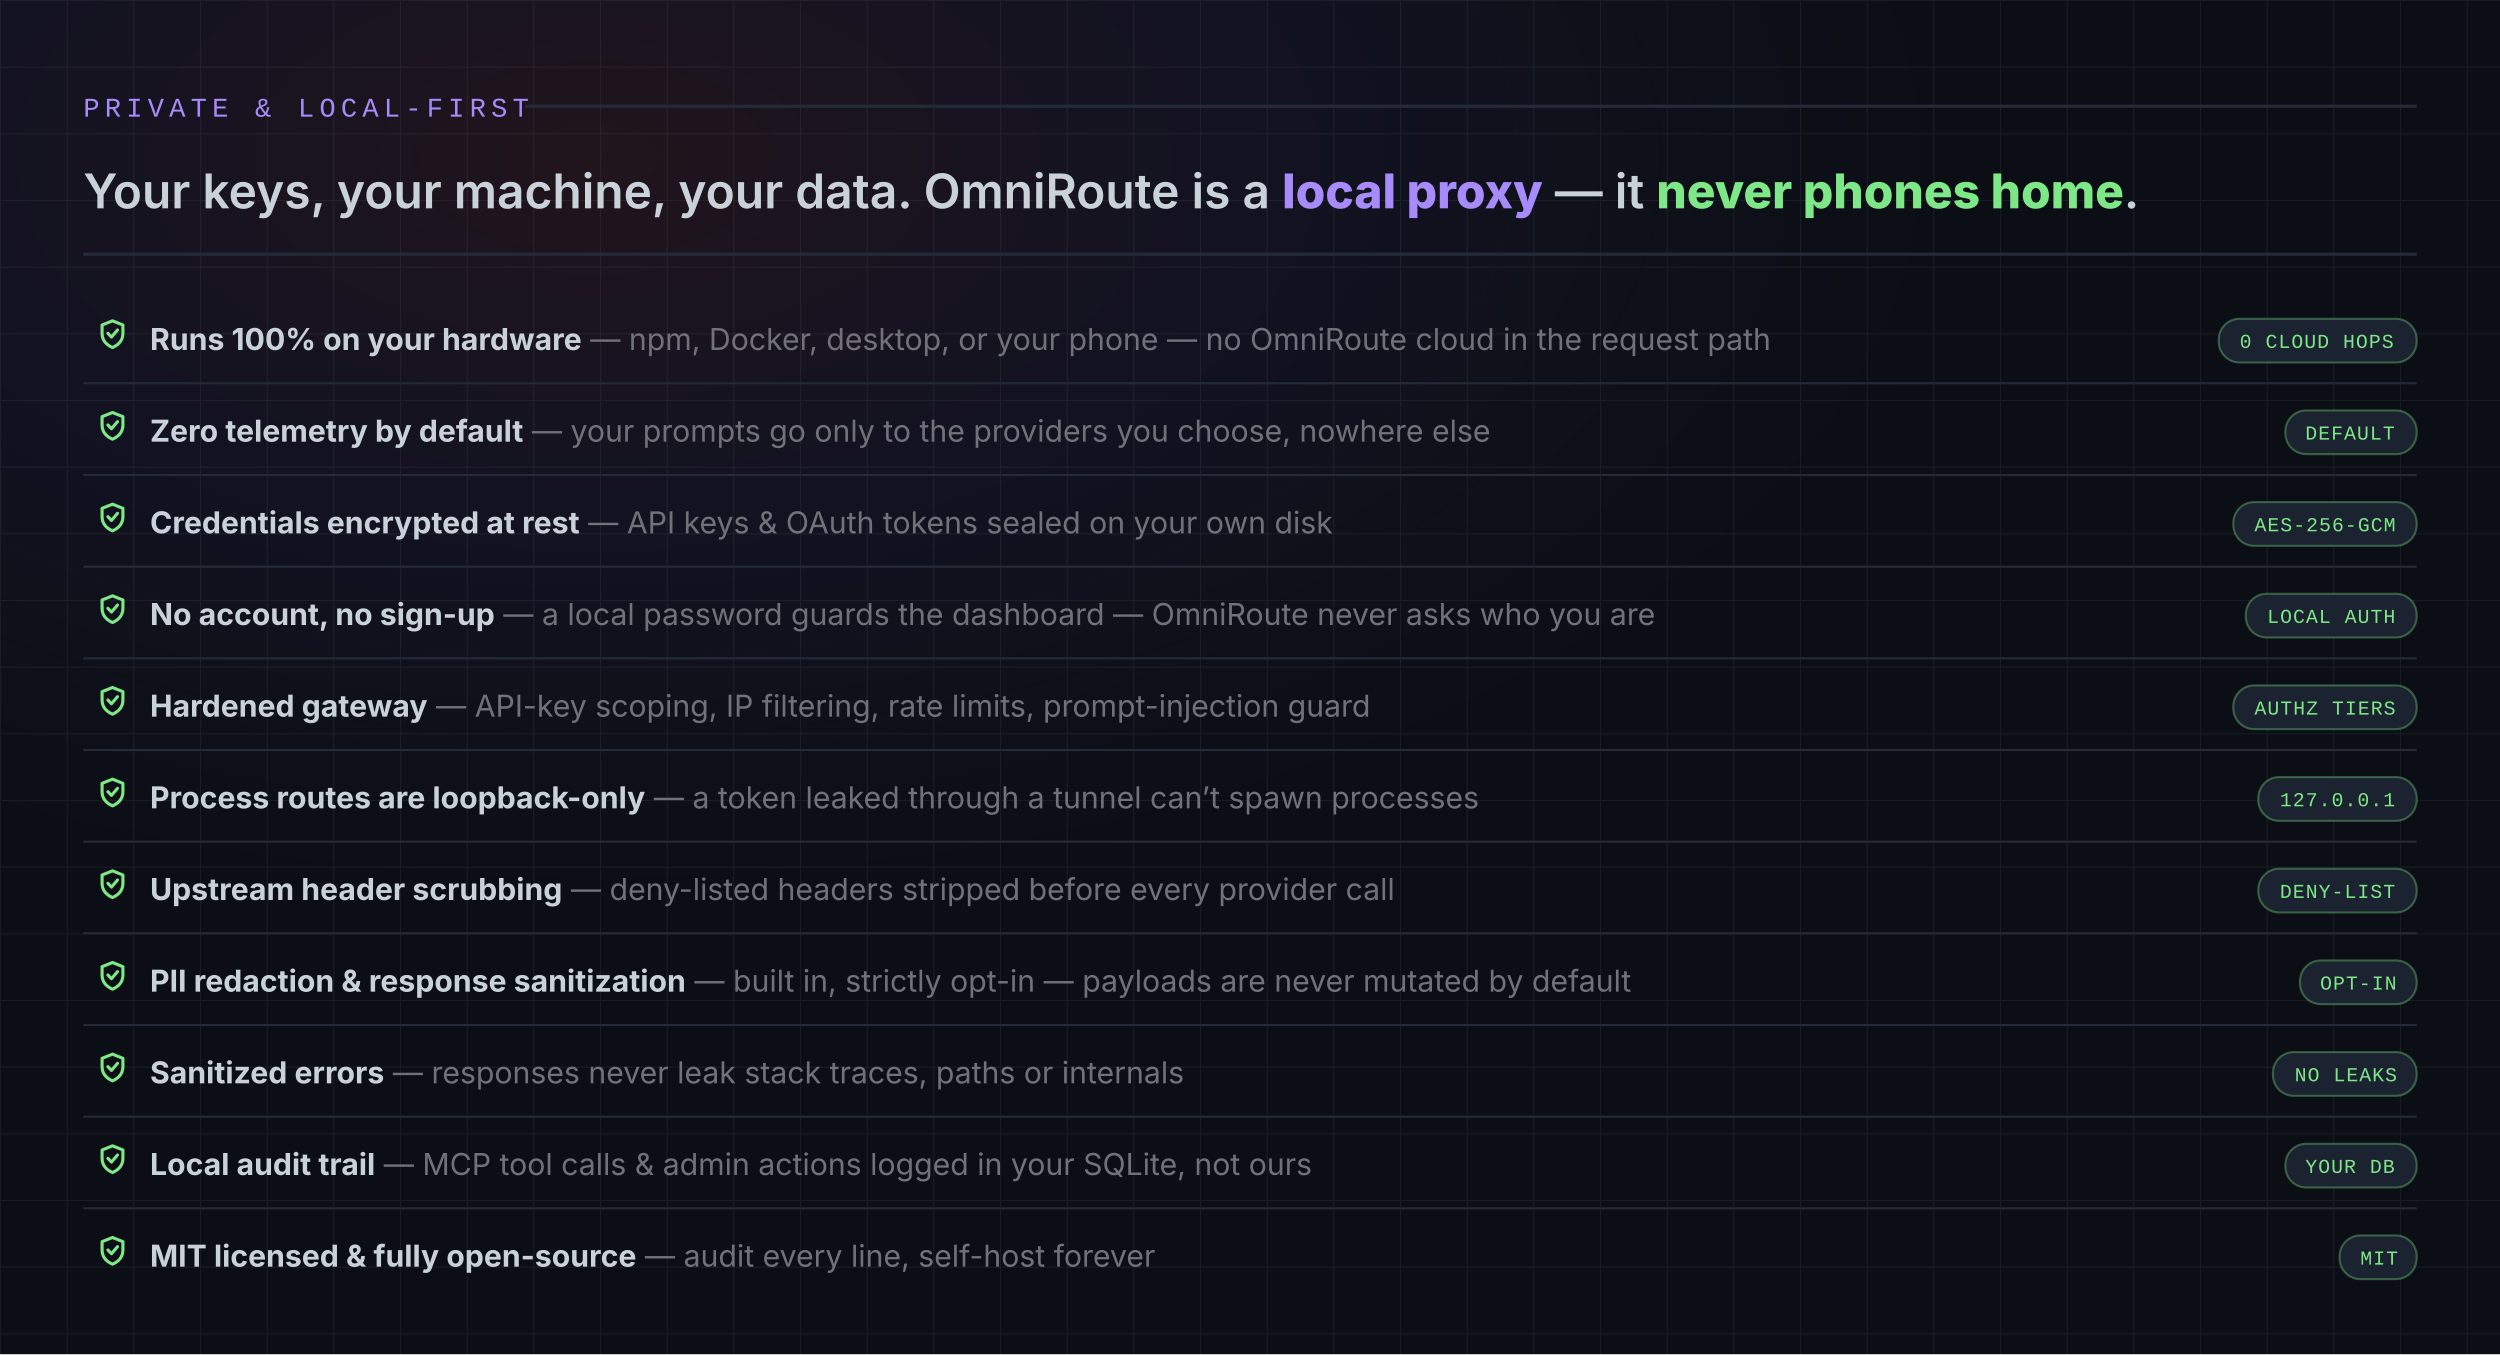
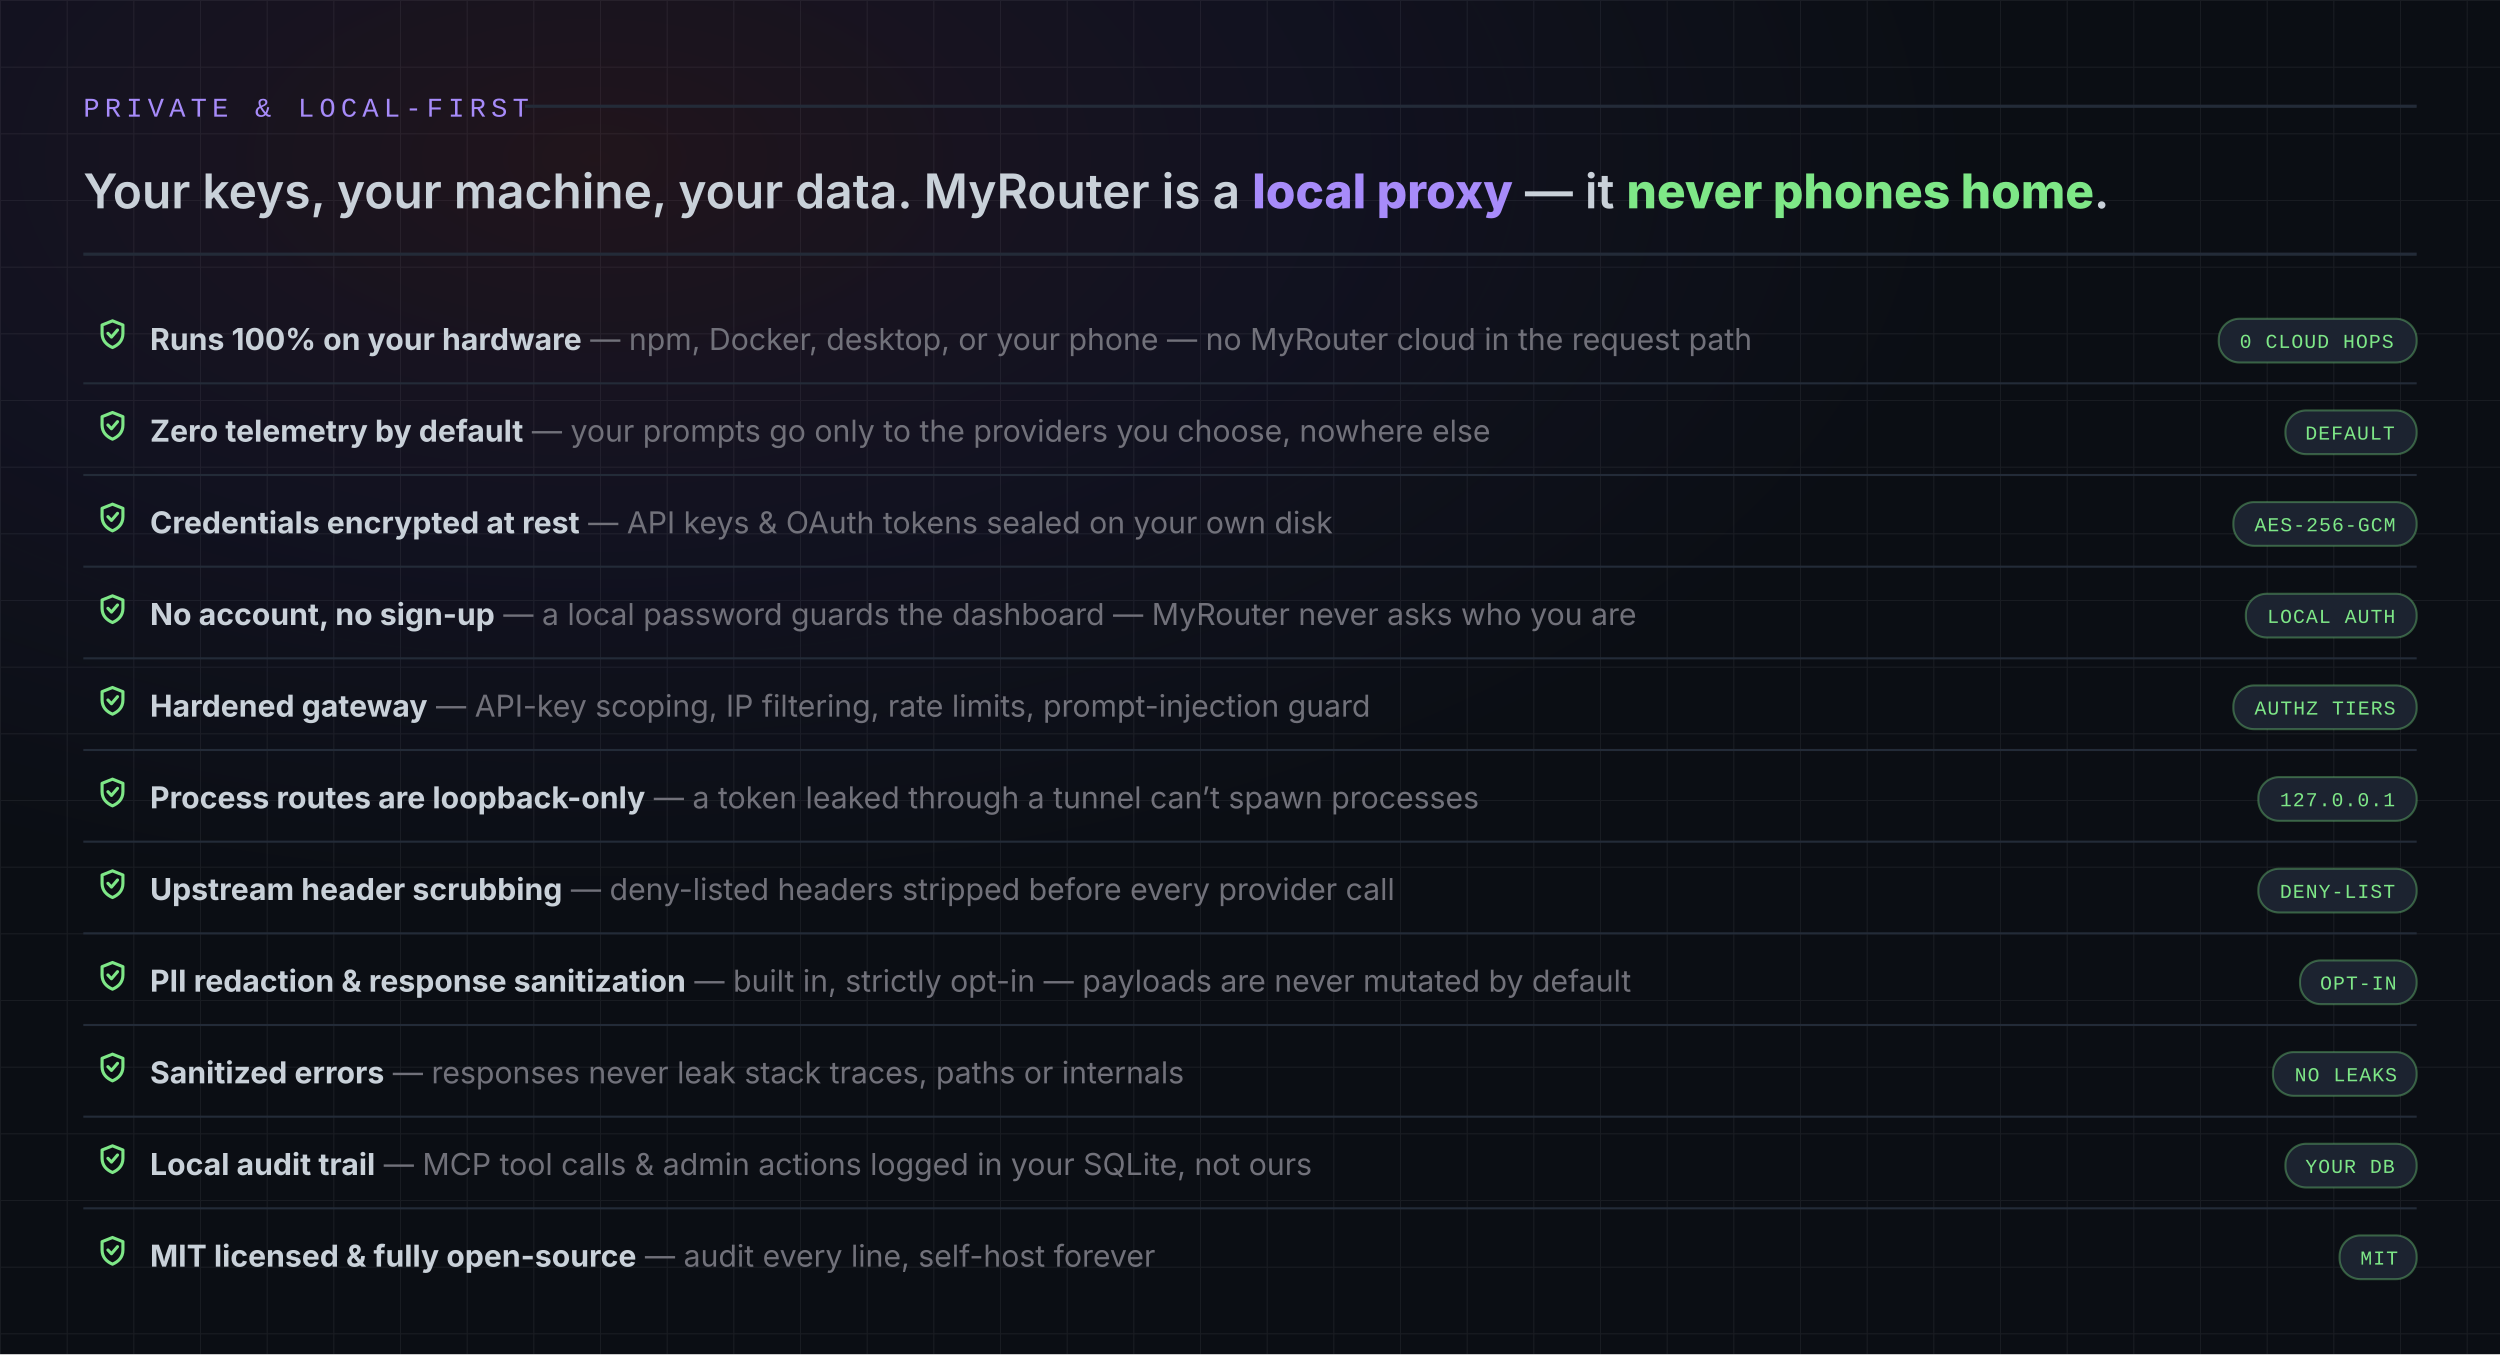
- <svg xmlns="http://www.w3.org/2000/svg" viewBox="0 0 1200 650" role="img" aria-label="Private and local-first: your keys, your machine, your data — OmniRoute is a local proxy that never phones home. Runs 100 percent on your hardware via npm, Docker, desktop or phone with no OmniRoute cloud in the request path. Zero telemetry by default — prompts go only to the providers you choose. Credentials encrypted at rest with AES-256-GCM. No account and no sign-up — a local password guards the dashboard. Hardened gateway with API-key scoping, IP filtering, rate limits and prompt-injection guard. Process-spawning routes are loopback-only so a leaked token cannot spawn processes. Upstream header scrubbing strips deny-listed headers before every provider call. PII redaction and response sanitization are built in and strictly opt-in. Sanitized errors never leak stack traces, paths or internals. A local audit trail logs MCP tool calls and admin actions in your own SQLite. MIT licensed and fully open-source — audit every line, self-host forever.">
+ <svg xmlns="http://www.w3.org/2000/svg" viewBox="0 0 1200 650" role="img" aria-label="Private and local-first: your keys, your machine, your data — MyRouter is a local proxy that never phones home. Runs 100 percent on your hardware via npm, Docker, desktop or phone with no MyRouter cloud in the request path. Zero telemetry by default — prompts go only to the providers you choose. Credentials encrypted at rest with AES-256-GCM. No account and no sign-up — a local password guards the dashboard. Hardened gateway with API-key scoping, IP filtering, rate limits and prompt-injection guard. Process-spawning routes are loopback-only so a leaked token cannot spawn processes. Upstream header scrubbing strips deny-listed headers before every provider call. PII redaction and response sanitization are built in and strictly opt-in. Sanitized errors never leak stack traces, paths or internals. A local audit trail logs MCP tool calls and admin actions in your own SQLite. MIT licensed and fully open-source — audit every line, self-host forever.">
  <defs>
    <pattern id="gridPaperL" width="32" height="32" patternUnits="userSpaceOnUse">
      <path d="M 32 0 L 0 0 0 32" fill="none" stroke="#ffffff" stroke-opacity="0.06" stroke-width="1" />
    </pattern>
    <radialGradient id="bgGlowL" cx="24%" cy="12%" r="55%">
      <stop offset="0%" stop-color="#e54d5e" stop-opacity="0.10" />
      <stop offset="55%" stop-color="#8b5cf6" stop-opacity="0.05" />
      <stop offset="100%" stop-color="#6366f1" stop-opacity="0" />
    </radialGradient>
  </defs>
  <rect width="1200" height="650" fill="#0b0e14" />
  <rect width="1200" height="650" fill="url(#gridPaperL)" />
  <rect width="1200" height="650" fill="url(#bgGlowL)" />
  <text x="40" y="56" font-family="Consolas, 'Courier New', monospace" font-size="13" letter-spacing="2.5" fill="#a78bfa">PRIVATE &amp; LOCAL-FIRST</text>
  <line x1="252" y1="51" x2="1160" y2="51" stroke="#232b38" stroke-width="1.5" />
-   <text x="40" y="100" font-family="Inter, 'Segoe UI', Arial, Helvetica, system-ui, sans-serif" font-size="23" font-weight="600" fill="#c9d1d9">Your keys, your machine, your data. OmniRoute is a <tspan fill="#a78bfa" font-weight="800">local proxy</tspan> — it <tspan fill="#7ee787" font-weight="800">never phones home</tspan>.</text>
+   <text x="40" y="100" font-family="Inter, 'Segoe UI', Arial, Helvetica, system-ui, sans-serif" font-size="23" font-weight="600" fill="#c9d1d9">Your keys, your machine, your data. MyRouter is a <tspan fill="#a78bfa" font-weight="800">local proxy</tspan> — it <tspan fill="#7ee787" font-weight="800">never phones home</tspan>.</text>
  <line x1="40" y1="122" x2="1160" y2="122" stroke="#232b38" stroke-width="1.5" />
  <rect x="40" y="140" width="1120" height="44" fill="#7ee787" opacity="0">
    <animate attributeName="y" calcMode="discrete" values="140;184;228;272;316;360;404;448;492;536;580" keyTimes="0;0.091;0.182;0.273;0.364;0.455;0.545;0.636;0.727;0.818;0.909" dur="16s" repeatCount="indefinite" />
    <animate attributeName="opacity" values="0;0.05;0.05;0" keyTimes="0;0.015;0.985;1" dur="16s" repeatCount="indefinite" />
  </rect>
  <g transform="translate(48,154)" stroke="#7ee787" stroke-width="1.5" fill="none" stroke-linecap="round" stroke-linejoin="round">
    <path d="M 6,0 L 11,2 L 11,6 C 11,9.5 8.8,11.6 6,12.8 C 3.2,11.6 1,9.5 1,6 L 1,2 Z" />
    <path d="M 3.8,6 L 5.5,7.8 L 8.4,4.4" />
  </g>
  <text x="72" y="168" font-family="Inter, 'Segoe UI', Arial, Helvetica, system-ui, sans-serif" font-size="14.5" fill="#71717a">
-     <tspan font-weight="700" fill="#c9d1d9">Runs 100% on your hardware</tspan> — npm, Docker, desktop, or your phone — no OmniRoute cloud in the request path</text>
+     <tspan font-weight="700" fill="#c9d1d9">Runs 100% on your hardware</tspan> — npm, Docker, desktop, or your phone — no MyRouter cloud in the request path</text>
  <rect x="1065" y="153" width="95" height="21" rx="10" fill="#1c2330" stroke="#7ee787" stroke-opacity="0.35" stroke-width="1" />
  <text x="1112" y="167" text-anchor="middle" font-family="Consolas, 'Courier New', monospace" font-size="9.5" letter-spacing="0.5" fill="#7ee787">0 CLOUD HOPS</text>
  <line x1="40" y1="184" x2="1160" y2="184" stroke="#232b38" stroke-width="1" />
  <g transform="translate(48,198)" stroke="#7ee787" stroke-width="1.5" fill="none" stroke-linecap="round" stroke-linejoin="round">
    <path d="M 6,0 L 11,2 L 11,6 C 11,9.5 8.8,11.6 6,12.8 C 3.2,11.6 1,9.5 1,6 L 1,2 Z" />
    <path d="M 3.8,6 L 5.5,7.8 L 8.4,4.4" />
  </g>
  <text x="72" y="212" font-family="Inter, 'Segoe UI', Arial, Helvetica, system-ui, sans-serif" font-size="14.5" fill="#71717a">
    <tspan font-weight="700" fill="#c9d1d9">Zero telemetry by default</tspan> — your prompts go only to the providers you choose, nowhere else</text>
  <rect x="1097" y="197" width="63" height="21" rx="10" fill="#1c2330" stroke="#7ee787" stroke-opacity="0.35" stroke-width="1" />
  <text x="1128" y="211" text-anchor="middle" font-family="Consolas, 'Courier New', monospace" font-size="9.5" letter-spacing="0.5" fill="#7ee787">DEFAULT</text>
  <line x1="40" y1="228" x2="1160" y2="228" stroke="#232b38" stroke-width="1" />
  <g transform="translate(48,242)" stroke="#7ee787" stroke-width="1.5" fill="none" stroke-linecap="round" stroke-linejoin="round">
    <path d="M 6,0 L 11,2 L 11,6 C 11,9.5 8.8,11.6 6,12.8 C 3.2,11.6 1,9.5 1,6 L 1,2 Z" />
    <path d="M 3.8,6 L 5.5,7.8 L 8.4,4.4" />
  </g>
  <text x="72" y="256" font-family="Inter, 'Segoe UI', Arial, Helvetica, system-ui, sans-serif" font-size="14.5" fill="#71717a">
    <tspan font-weight="700" fill="#c9d1d9">Credentials encrypted at rest</tspan> — API keys &amp; OAuth tokens sealed on your own disk</text>
  <rect x="1072" y="241" width="88" height="21" rx="10" fill="#1c2330" stroke="#7ee787" stroke-opacity="0.35" stroke-width="1" />
  <text x="1116" y="255" text-anchor="middle" font-family="Consolas, 'Courier New', monospace" font-size="9.5" letter-spacing="0.5" fill="#7ee787">AES-256-GCM</text>
  <line x1="40" y1="272" x2="1160" y2="272" stroke="#232b38" stroke-width="1" />
  <g transform="translate(48,286)" stroke="#7ee787" stroke-width="1.5" fill="none" stroke-linecap="round" stroke-linejoin="round">
    <path d="M 6,0 L 11,2 L 11,6 C 11,9.5 8.8,11.6 6,12.8 C 3.2,11.6 1,9.5 1,6 L 1,2 Z" />
    <path d="M 3.8,6 L 5.5,7.8 L 8.4,4.4" />
  </g>
  <text x="72" y="300" font-family="Inter, 'Segoe UI', Arial, Helvetica, system-ui, sans-serif" font-size="14.5" fill="#71717a">
-     <tspan font-weight="700" fill="#c9d1d9">No account, no sign-up</tspan> — a local password guards the dashboard — OmniRoute never asks who you are</text>
+     <tspan font-weight="700" fill="#c9d1d9">No account, no sign-up</tspan> — a local password guards the dashboard — MyRouter never asks who you are</text>
  <rect x="1078" y="285" width="82" height="21" rx="10" fill="#1c2330" stroke="#7ee787" stroke-opacity="0.35" stroke-width="1" />
  <text x="1119" y="299" text-anchor="middle" font-family="Consolas, 'Courier New', monospace" font-size="9.5" letter-spacing="0.5" fill="#7ee787">LOCAL AUTH</text>
  <line x1="40" y1="316" x2="1160" y2="316" stroke="#232b38" stroke-width="1" />
  <g transform="translate(48,330)" stroke="#7ee787" stroke-width="1.5" fill="none" stroke-linecap="round" stroke-linejoin="round">
    <path d="M 6,0 L 11,2 L 11,6 C 11,9.5 8.8,11.6 6,12.8 C 3.2,11.6 1,9.5 1,6 L 1,2 Z" />
    <path d="M 3.8,6 L 5.5,7.8 L 8.4,4.4" />
  </g>
  <text x="72" y="344" font-family="Inter, 'Segoe UI', Arial, Helvetica, system-ui, sans-serif" font-size="14.5" fill="#71717a">
    <tspan font-weight="700" fill="#c9d1d9">Hardened gateway</tspan> — API-key scoping, IP filtering, rate limits, prompt-injection guard</text>
  <rect x="1072" y="329" width="88" height="21" rx="10" fill="#1c2330" stroke="#7ee787" stroke-opacity="0.35" stroke-width="1" />
  <text x="1116" y="343" text-anchor="middle" font-family="Consolas, 'Courier New', monospace" font-size="9.5" letter-spacing="0.5" fill="#7ee787">AUTHZ TIERS</text>
  <line x1="40" y1="360" x2="1160" y2="360" stroke="#232b38" stroke-width="1" />
  <g transform="translate(48,374)" stroke="#7ee787" stroke-width="1.5" fill="none" stroke-linecap="round" stroke-linejoin="round">
    <path d="M 6,0 L 11,2 L 11,6 C 11,9.5 8.8,11.6 6,12.8 C 3.2,11.6 1,9.5 1,6 L 1,2 Z" />
    <path d="M 3.8,6 L 5.5,7.8 L 8.4,4.4" />
  </g>
  <text x="72" y="388" font-family="Inter, 'Segoe UI', Arial, Helvetica, system-ui, sans-serif" font-size="14.5" fill="#71717a">
    <tspan font-weight="700" fill="#c9d1d9">Process routes are loopback-only</tspan> — a token leaked through a tunnel can’t spawn processes</text>
  <rect x="1084" y="373" width="76" height="21" rx="10" fill="#1c2330" stroke="#7ee787" stroke-opacity="0.35" stroke-width="1" />
  <text x="1122" y="387" text-anchor="middle" font-family="Consolas, 'Courier New', monospace" font-size="9.5" letter-spacing="0.5" fill="#7ee787">127.0.0.1</text>
  <line x1="40" y1="404" x2="1160" y2="404" stroke="#232b38" stroke-width="1" />
  <g transform="translate(48,418)" stroke="#7ee787" stroke-width="1.5" fill="none" stroke-linecap="round" stroke-linejoin="round">
    <path d="M 6,0 L 11,2 L 11,6 C 11,9.5 8.8,11.6 6,12.8 C 3.2,11.6 1,9.5 1,6 L 1,2 Z" />
    <path d="M 3.8,6 L 5.5,7.8 L 8.4,4.4" />
  </g>
  <text x="72" y="432" font-family="Inter, 'Segoe UI', Arial, Helvetica, system-ui, sans-serif" font-size="14.5" fill="#71717a">
    <tspan font-weight="700" fill="#c9d1d9">Upstream header scrubbing</tspan> — deny-listed headers stripped before every provider call</text>
  <rect x="1084" y="417" width="76" height="21" rx="10" fill="#1c2330" stroke="#7ee787" stroke-opacity="0.35" stroke-width="1" />
  <text x="1122" y="431" text-anchor="middle" font-family="Consolas, 'Courier New', monospace" font-size="9.5" letter-spacing="0.5" fill="#7ee787">DENY-LIST</text>
  <line x1="40" y1="448" x2="1160" y2="448" stroke="#232b38" stroke-width="1" />
  <g transform="translate(48,462)" stroke="#7ee787" stroke-width="1.5" fill="none" stroke-linecap="round" stroke-linejoin="round">
    <path d="M 6,0 L 11,2 L 11,6 C 11,9.5 8.8,11.6 6,12.8 C 3.2,11.6 1,9.5 1,6 L 1,2 Z" />
    <path d="M 3.8,6 L 5.5,7.8 L 8.4,4.4" />
  </g>
  <text x="72" y="476" font-family="Inter, 'Segoe UI', Arial, Helvetica, system-ui, sans-serif" font-size="14.5" fill="#71717a">
    <tspan font-weight="700" fill="#c9d1d9">PII redaction &amp; response sanitization</tspan> — built in, strictly opt-in — payloads are never mutated by default</text>
  <rect x="1104" y="461" width="56" height="21" rx="10" fill="#1c2330" stroke="#7ee787" stroke-opacity="0.35" stroke-width="1" />
  <text x="1132" y="475" text-anchor="middle" font-family="Consolas, 'Courier New', monospace" font-size="9.5" letter-spacing="0.5" fill="#7ee787">OPT-IN</text>
  <line x1="40" y1="492" x2="1160" y2="492" stroke="#232b38" stroke-width="1" />
  <g transform="translate(48,506)" stroke="#7ee787" stroke-width="1.5" fill="none" stroke-linecap="round" stroke-linejoin="round">
    <path d="M 6,0 L 11,2 L 11,6 C 11,9.5 8.8,11.6 6,12.8 C 3.2,11.6 1,9.5 1,6 L 1,2 Z" />
    <path d="M 3.8,6 L 5.5,7.8 L 8.4,4.4" />
  </g>
  <text x="72" y="520" font-family="Inter, 'Segoe UI', Arial, Helvetica, system-ui, sans-serif" font-size="14.5" fill="#71717a">
    <tspan font-weight="700" fill="#c9d1d9">Sanitized errors</tspan> — responses never leak stack traces, paths or internals</text>
  <rect x="1091" y="505" width="69" height="21" rx="10" fill="#1c2330" stroke="#7ee787" stroke-opacity="0.35" stroke-width="1" />
  <text x="1126" y="519" text-anchor="middle" font-family="Consolas, 'Courier New', monospace" font-size="9.5" letter-spacing="0.5" fill="#7ee787">NO LEAKS</text>
  <line x1="40" y1="536" x2="1160" y2="536" stroke="#232b38" stroke-width="1" />
  <g transform="translate(48,550)" stroke="#7ee787" stroke-width="1.5" fill="none" stroke-linecap="round" stroke-linejoin="round">
    <path d="M 6,0 L 11,2 L 11,6 C 11,9.5 8.8,11.6 6,12.8 C 3.2,11.6 1,9.5 1,6 L 1,2 Z" />
    <path d="M 3.8,6 L 5.5,7.8 L 8.4,4.4" />
  </g>
  <text x="72" y="564" font-family="Inter, 'Segoe UI', Arial, Helvetica, system-ui, sans-serif" font-size="14.5" fill="#71717a">
    <tspan font-weight="700" fill="#c9d1d9">Local audit trail</tspan> — MCP tool calls &amp; admin actions logged in your SQLite, not ours</text>
  <rect x="1097" y="549" width="63" height="21" rx="10" fill="#1c2330" stroke="#7ee787" stroke-opacity="0.35" stroke-width="1" />
  <text x="1128" y="563" text-anchor="middle" font-family="Consolas, 'Courier New', monospace" font-size="9.5" letter-spacing="0.5" fill="#7ee787">YOUR DB</text>
  <line x1="40" y1="580" x2="1160" y2="580" stroke="#232b38" stroke-width="1" />
  <g transform="translate(48,594)" stroke="#7ee787" stroke-width="1.5" fill="none" stroke-linecap="round" stroke-linejoin="round">
    <path d="M 6,0 L 11,2 L 11,6 C 11,9.5 8.8,11.6 6,12.8 C 3.2,11.6 1,9.5 1,6 L 1,2 Z" />
    <path d="M 3.8,6 L 5.5,7.8 L 8.4,4.4" />
  </g>
  <text x="72" y="608" font-family="Inter, 'Segoe UI', Arial, Helvetica, system-ui, sans-serif" font-size="14.5" fill="#71717a">
    <tspan font-weight="700" fill="#c9d1d9">MIT licensed &amp; fully open-source</tspan> — audit every line, self-host forever</text>
  <rect x="1123" y="593" width="37" height="21" rx="10" fill="#1c2330" stroke="#7ee787" stroke-opacity="0.35" stroke-width="1" />
  <text x="1142" y="607" text-anchor="middle" font-family="Consolas, 'Courier New', monospace" font-size="9.5" letter-spacing="0.5" fill="#7ee787">MIT</text>
</svg>
